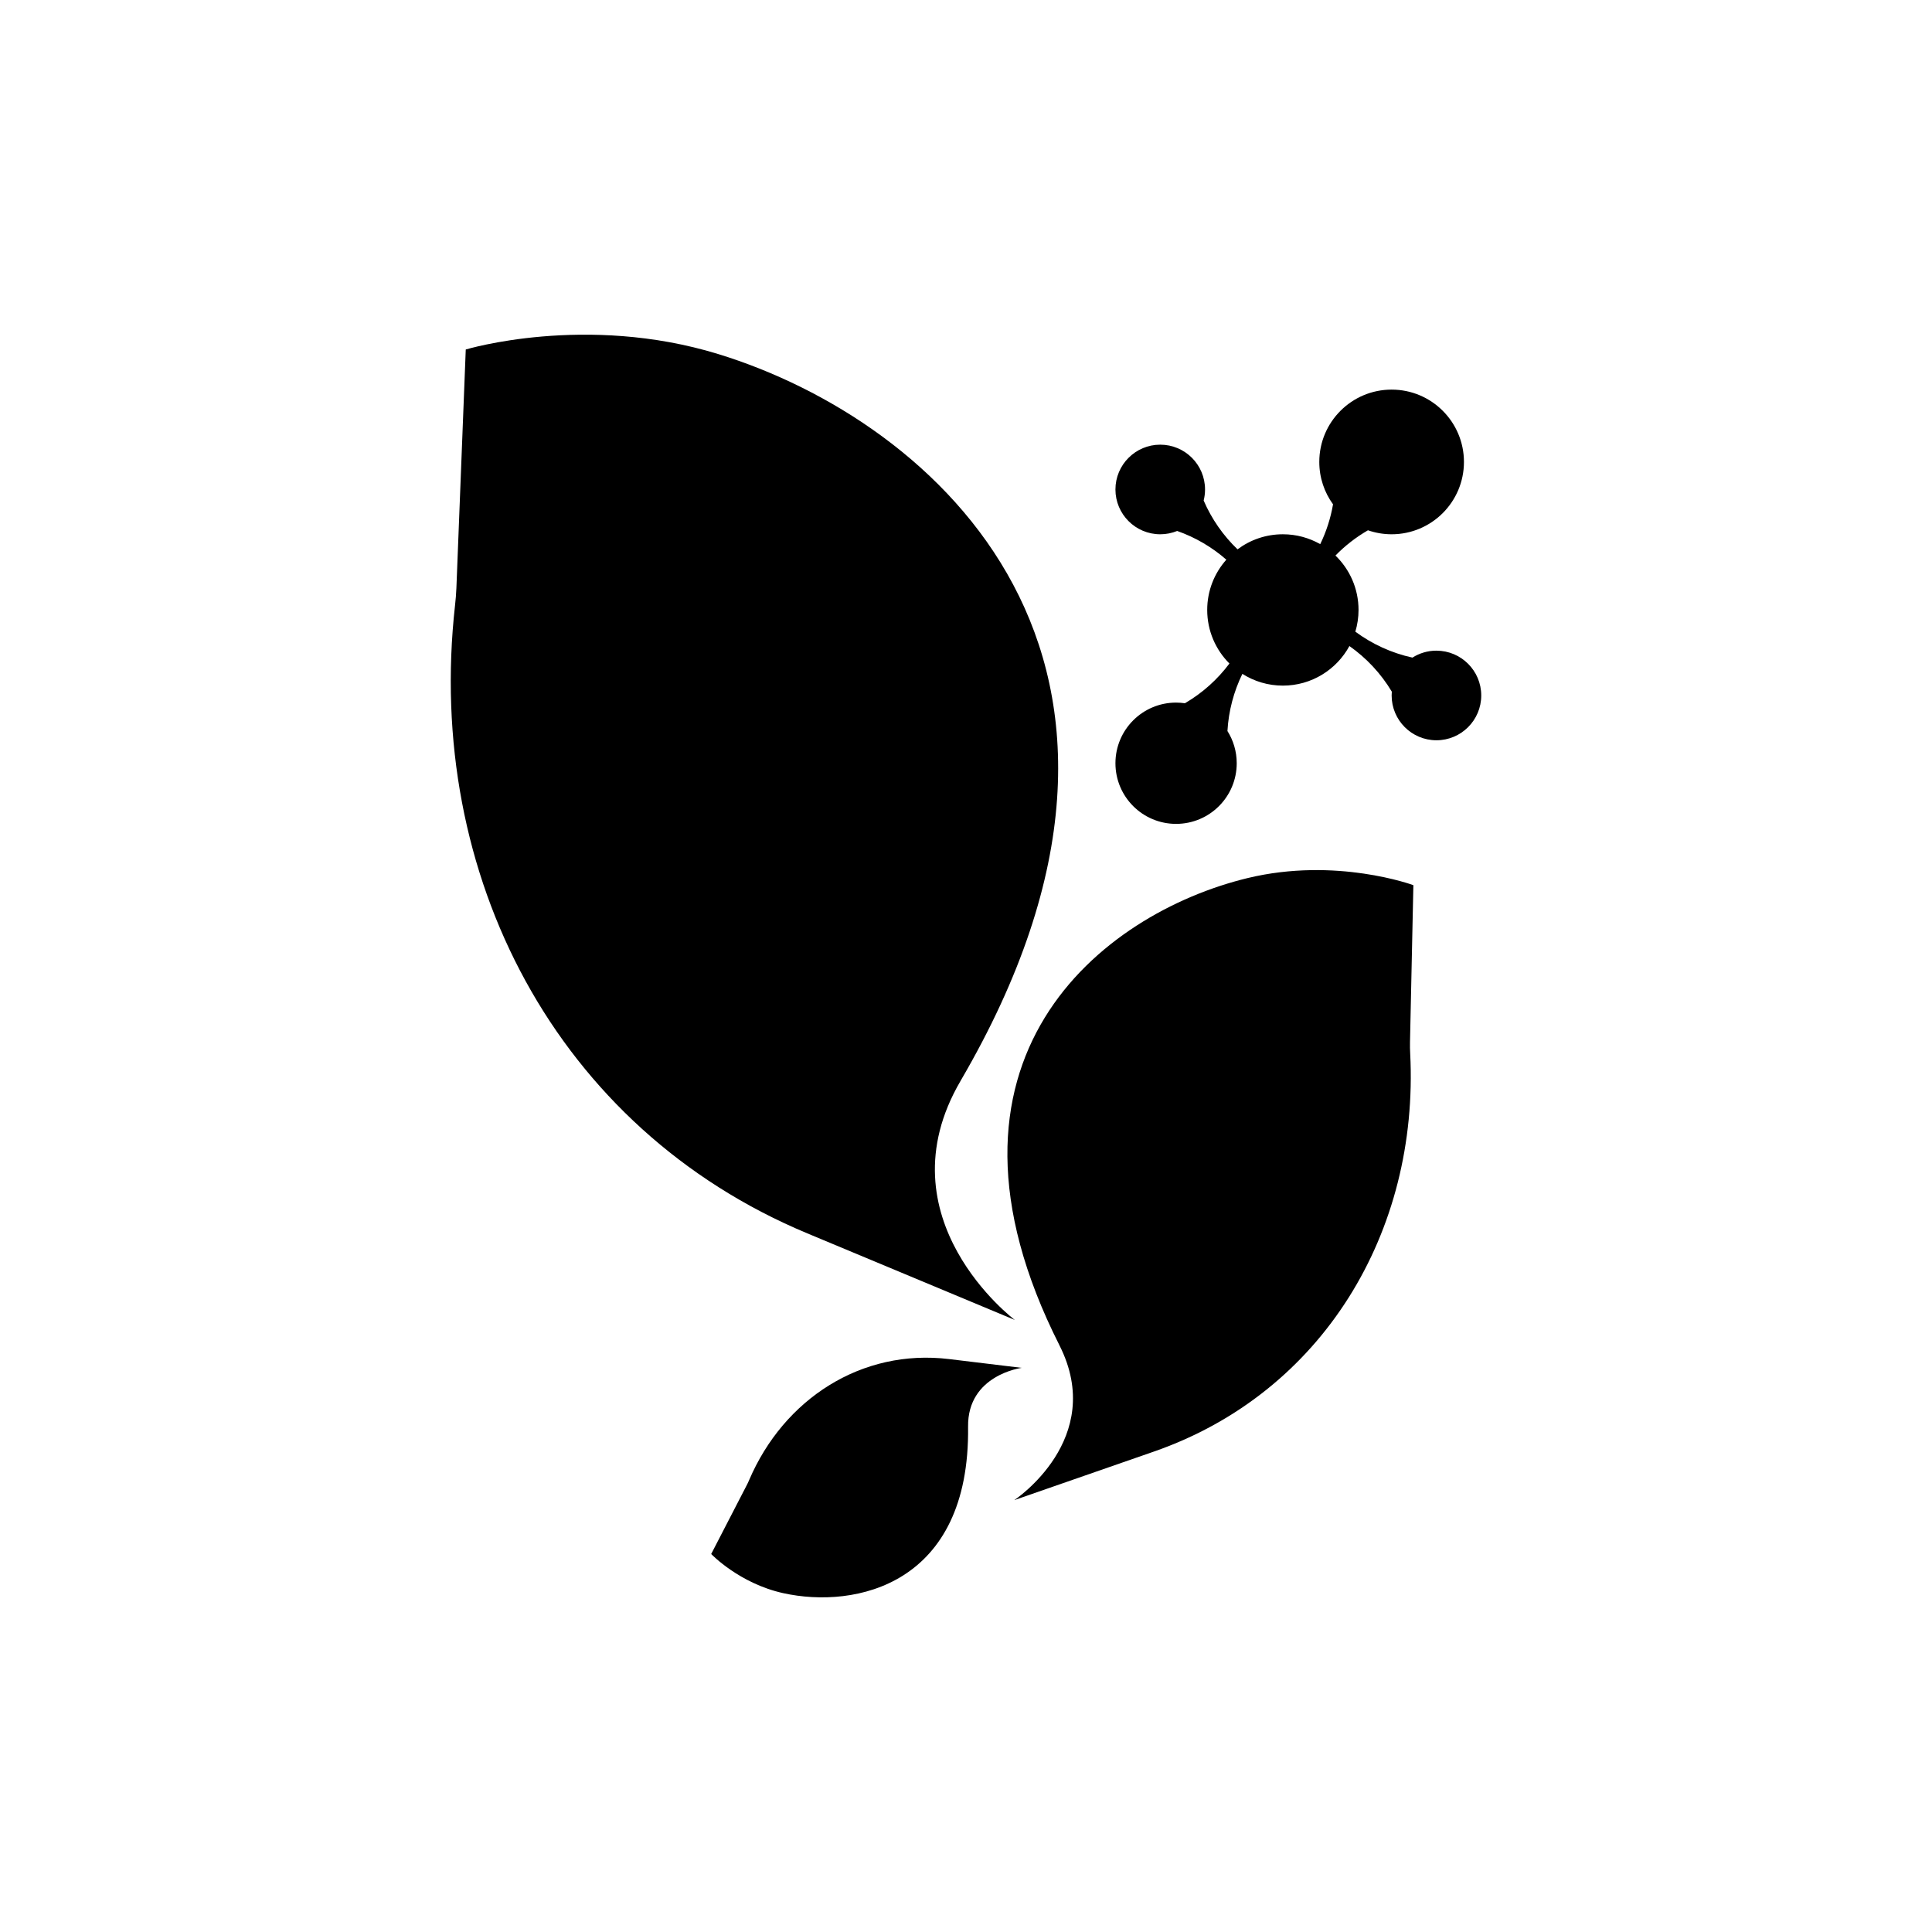
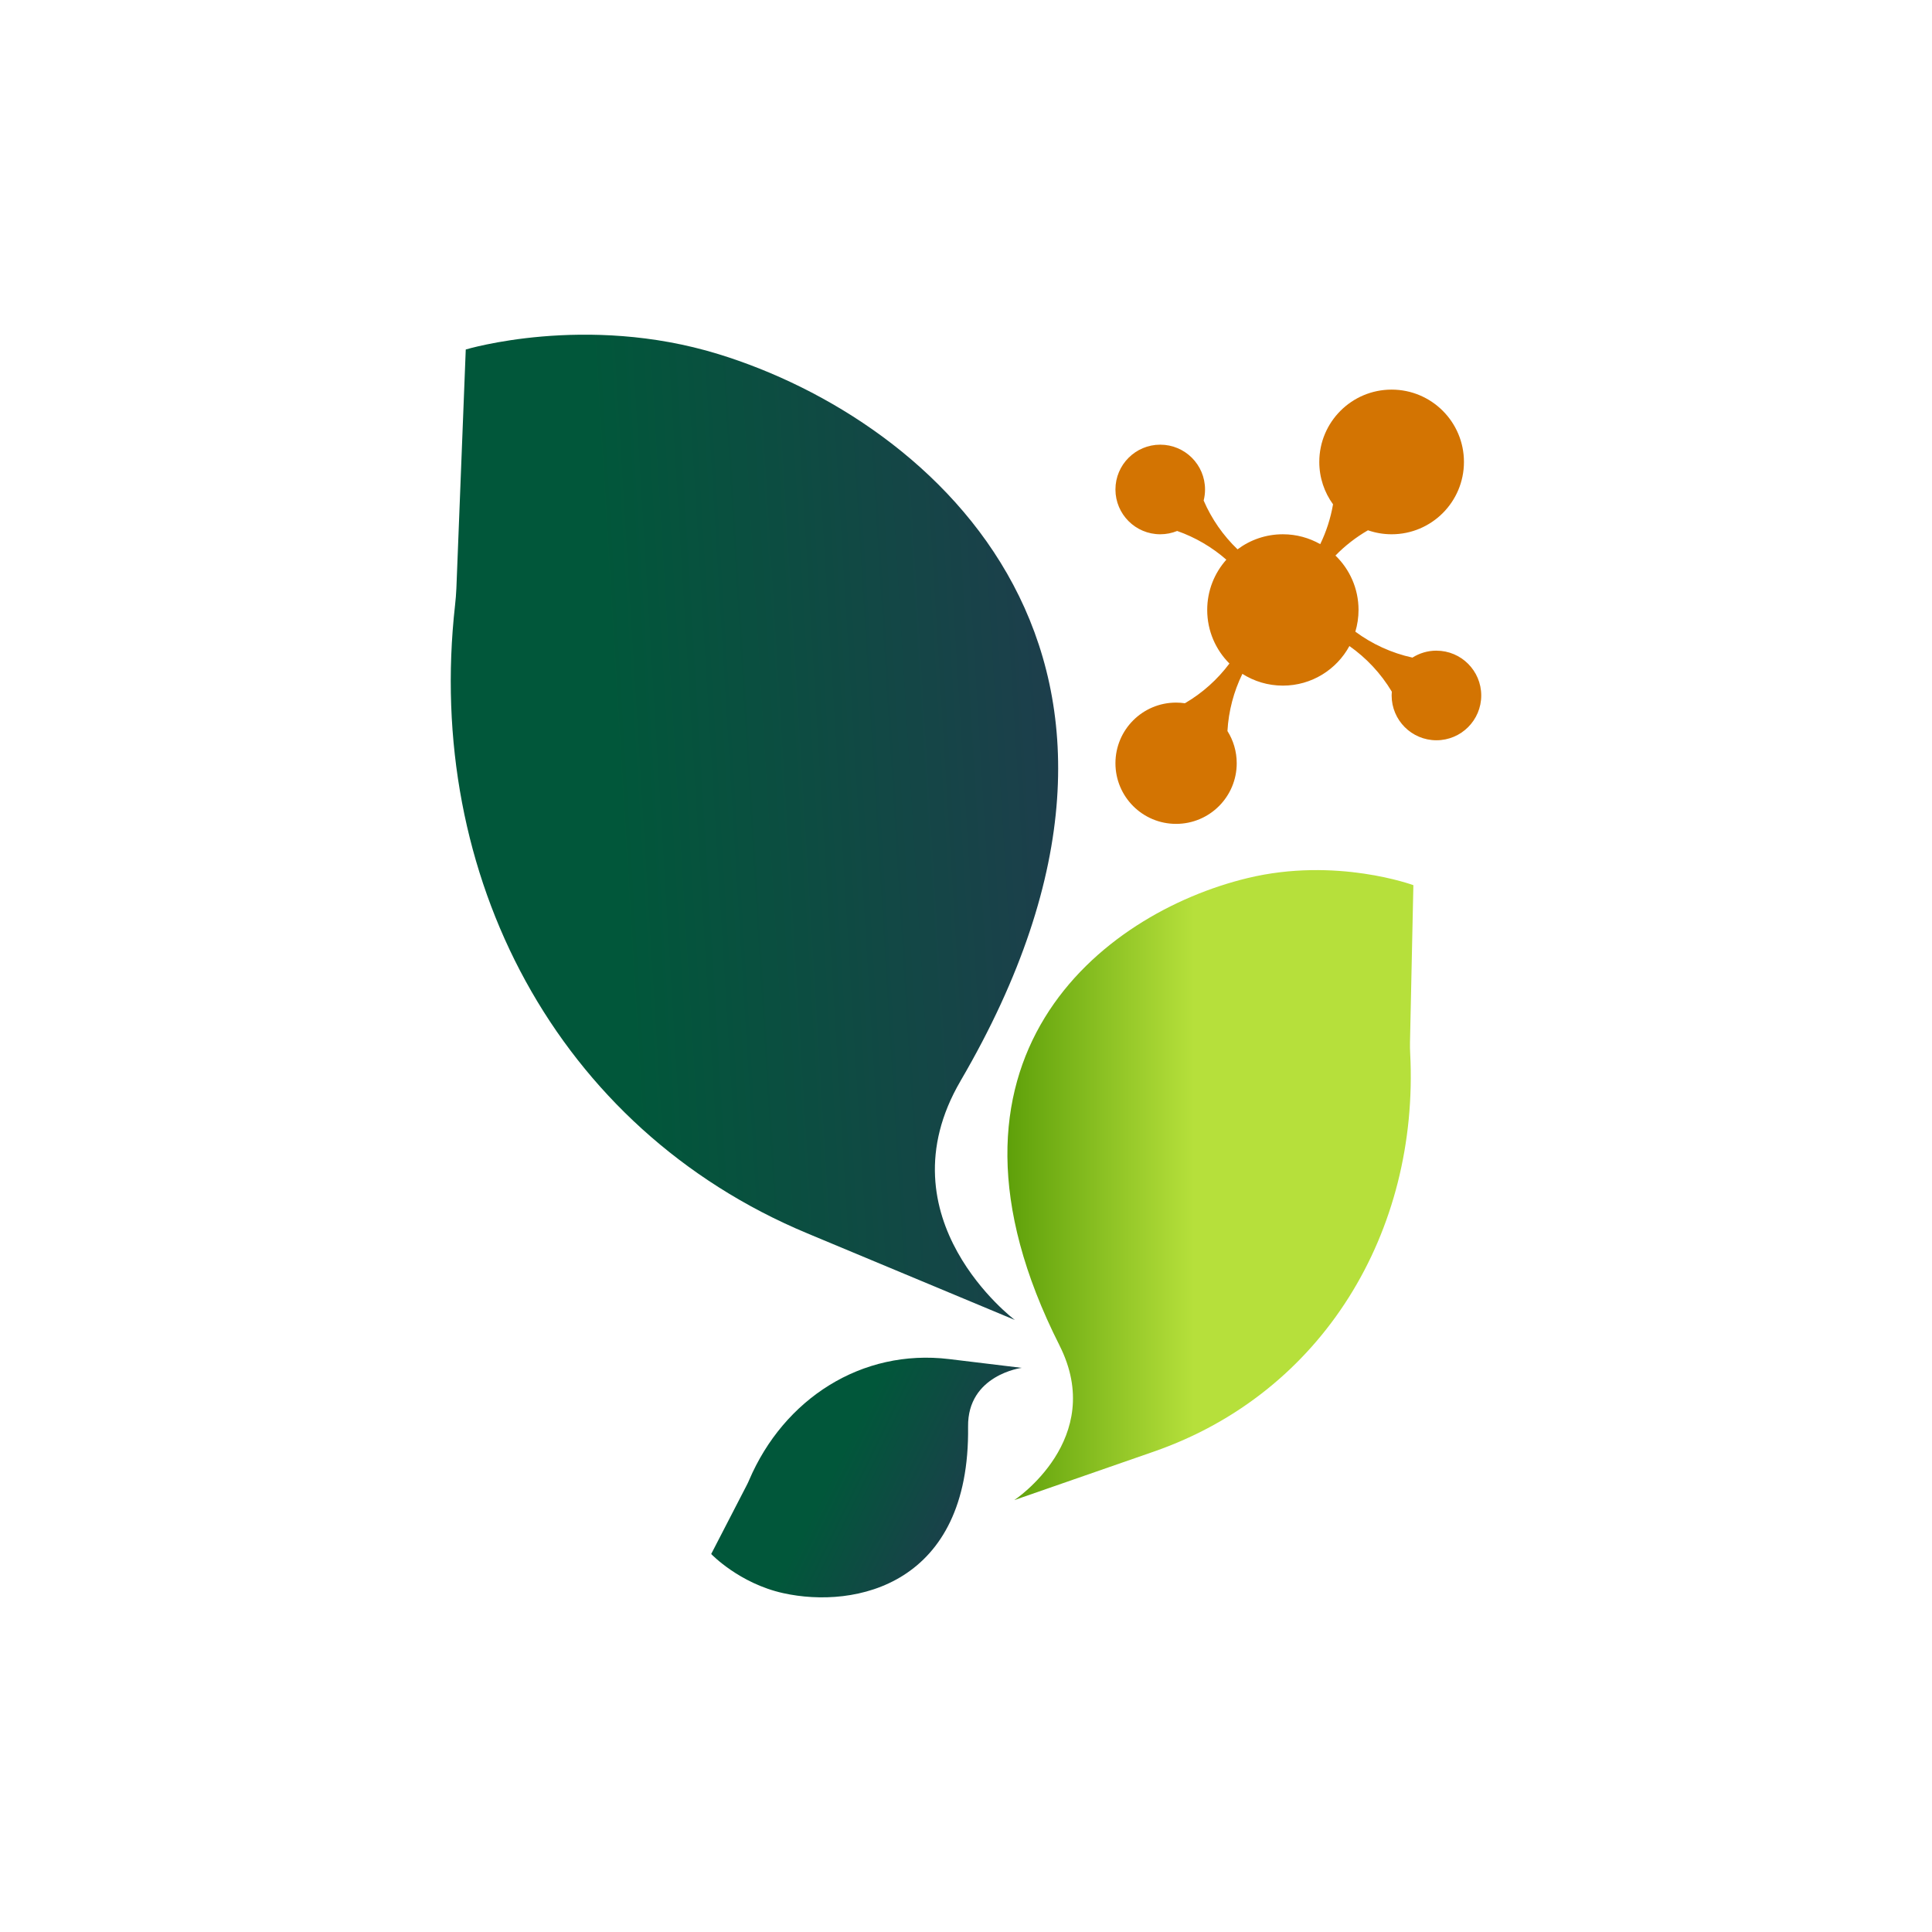
<svg xmlns="http://www.w3.org/2000/svg" id="Camada_1" data-name="Camada 1" viewBox="0 0 800 800">
  <defs>
    <linearGradient id="Gradiente_sem_nome_5" data-name="Gradiente sem nome 5" x1="-419.85" y1="-11272.7" x2="-40.05" y2="-11272.7" gradientTransform="translate(614.13 7749.96) rotate(176.52) scale(.66 -.66)" gradientUnits="userSpaceOnUse">
      <stop offset="0" stop-color="#1d3e4c" />
      <stop offset=".74" stop-color="#01573a" />
    </linearGradient>
    <linearGradient id="Gradiente_sem_nome_13" data-name="Gradiente sem nome 13" x1="417.13" y1="490.72" x2="585.24" y2="490.72" gradientUnits="userSpaceOnUse">
      <stop offset="0" stop-color="#5ea00a" />
      <stop offset=".46" stop-color="#b6e03b" />
    </linearGradient>
    <linearGradient id="Gradiente_sem_nome_8" data-name="Gradiente sem nome 8" x1="1925.48" y1="-10643.26" x2="1966.48" y2="-10643.26" gradientTransform="translate(13371.98 -17019.77) rotate(-153.92) scale(2.02)" gradientUnits="userSpaceOnUse">
      <stop offset="0" stop-color="#1d3e4c" />
      <stop offset=".74" stop-color="#01573a" />
    </linearGradient>
  </defs>
-   <path class="cls-1" d="M397.74,447.59c-33.35,57.05,22.48,98.98,22.48,98.98l-85.93-35.86c-103.98-43.4-158.39-148.38-145.87-260.05.26-2.35.46-4.71.56-7.08l3.88-98.86s49.59-14.99,104.55,1.89c90.12,27.69,202.19,126.7,100.32,300.98Z" />
-   <path class="cls-2" d="M438.71,557.1c19.61,38.77-18.71,64.06-18.71,64.06l57.82-20.1c69.97-24.33,109.86-91.04,106.11-164.83-.08-1.55-.12-3.11-.08-4.67l1.4-65.03s-31.95-11.82-68.68-2.93c-60.24,14.57-137.74,75.07-77.85,193.5Z" />
-   <path class="cls-4" d="M400.86,590.75c-.28-21.45,22.2-24.35,22.2-24.35l-30.01-3.63c-36.32-4.4-68.49,16.54-82.84,50.08-.3.71-.62,1.41-.98,2.09l-14.74,28.54s11.6,12.18,29.83,16.21c29.88,6.61,77.39-3.4,76.54-68.93Z" />
-   <path class="cls-3" d="M594.79,269.42c-3.65,0-7.06,1.06-9.93,2.88-8.65-1.89-16.69-5.6-23.64-10.74.85-2.85,1.32-5.87,1.32-9,0-8.84-3.67-16.83-9.56-22.52,3.94-4.04,8.46-7.57,13.46-10.46,3.07,1.06,6.37,1.65,9.8,1.65,16.54,0,29.95-13.41,29.95-29.95s-13.41-29.95-29.95-29.95-29.95,13.41-29.95,29.95c0,6.56,2.11,12.62,5.69,17.55-1,5.79-2.8,11.33-5.3,16.49-4.57-2.6-9.84-4.09-15.48-4.09-7.04,0-13.53,2.32-18.76,6.24-5.93-5.69-10.72-12.54-14.03-20.2.37-1.47.57-3.01.57-4.59,0-10.25-8.31-18.55-18.55-18.55s-18.55,8.31-18.55,18.55,8.31,18.55,18.55,18.55c2.48,0,4.85-.49,7.01-1.37,7.54,2.65,14.43,6.7,20.36,11.89-4.93,5.54-7.92,12.82-7.92,20.82,0,8.67,3.52,16.51,9.2,22.18-4.93,6.59-11.16,12.21-18.43,16.45-1.19-.17-2.41-.27-3.66-.27-13.87,0-25.11,11.24-25.11,25.11s11.24,25.11,25.11,25.11,25.11-11.24,25.11-25.11c0-4.9-1.41-9.48-3.84-13.34.47-8.32,2.61-16.35,6.18-23.67,4.85,3.08,10.6,4.87,16.77,4.87,11.89,0,22.24-6.63,27.55-16.39,7.02,4.94,13.04,11.34,17.56,18.89-.04.52-.07,1.05-.07,1.58,0,10.25,8.31,18.55,18.55,18.55s18.55-8.31,18.55-18.55-8.31-18.55-18.55-18.55Z" />
+   <path class="cls-1" d="M397.74,447.59c-33.35,57.05,22.48,98.98,22.48,98.98l-85.93-35.86c-103.98-43.4-158.39-148.38-145.87-260.05.26-2.35.46-4.71.56-7.08l3.88-98.86s49.59-14.99,104.55,1.89c90.12,27.69,202.19,126.7,100.32,300.98Z" fill="url(#Gradiente_sem_nome_5)" />
+   <path class="cls-2" d="M438.71,557.1c19.61,38.77-18.71,64.06-18.71,64.06l57.82-20.1c69.97-24.33,109.86-91.04,106.11-164.83-.08-1.55-.12-3.11-.08-4.67l1.4-65.03s-31.95-11.82-68.68-2.93c-60.24,14.57-137.74,75.07-77.85,193.5Z" fill="url(#Gradiente_sem_nome_13)" />
+   <path class="cls-4" d="M400.86,590.75c-.28-21.45,22.2-24.35,22.2-24.35l-30.01-3.63c-36.32-4.4-68.49,16.54-82.84,50.08-.3.71-.62,1.41-.98,2.09l-14.74,28.54s11.6,12.18,29.83,16.21c29.88,6.61,77.39-3.4,76.54-68.93Z" fill="url(#Gradiente_sem_nome_8)" />
+   <path class="cls-3" d="M594.79,269.42c-3.65,0-7.06,1.06-9.93,2.88-8.65-1.89-16.69-5.6-23.64-10.74.85-2.85,1.32-5.87,1.32-9,0-8.84-3.67-16.83-9.56-22.52,3.94-4.04,8.46-7.57,13.46-10.46,3.07,1.06,6.37,1.65,9.8,1.65,16.54,0,29.95-13.41,29.95-29.95s-13.41-29.95-29.95-29.95-29.95,13.41-29.95,29.95c0,6.56,2.11,12.62,5.69,17.55-1,5.79-2.8,11.33-5.3,16.49-4.57-2.6-9.84-4.09-15.48-4.09-7.04,0-13.53,2.32-18.76,6.24-5.93-5.69-10.72-12.54-14.03-20.2.37-1.47.57-3.01.57-4.59,0-10.25-8.31-18.55-18.55-18.55s-18.55,8.31-18.55,18.55,8.31,18.55,18.55,18.55c2.48,0,4.85-.49,7.01-1.37,7.54,2.65,14.43,6.7,20.36,11.89-4.93,5.54-7.92,12.82-7.92,20.82,0,8.67,3.52,16.51,9.2,22.18-4.93,6.59-11.16,12.21-18.43,16.45-1.19-.17-2.41-.27-3.66-.27-13.87,0-25.11,11.24-25.11,25.11s11.24,25.11,25.11,25.11,25.11-11.24,25.11-25.11c0-4.9-1.41-9.48-3.84-13.34.47-8.32,2.61-16.35,6.18-23.67,4.85,3.08,10.6,4.87,16.77,4.87,11.89,0,22.24-6.63,27.55-16.39,7.02,4.94,13.04,11.34,17.56,18.89-.04.52-.07,1.05-.07,1.58,0,10.25,8.31,18.55,18.55,18.55s18.55-8.31,18.55-18.55-8.31-18.55-18.55-18.55Z" fill="#d37402" />
</svg>
